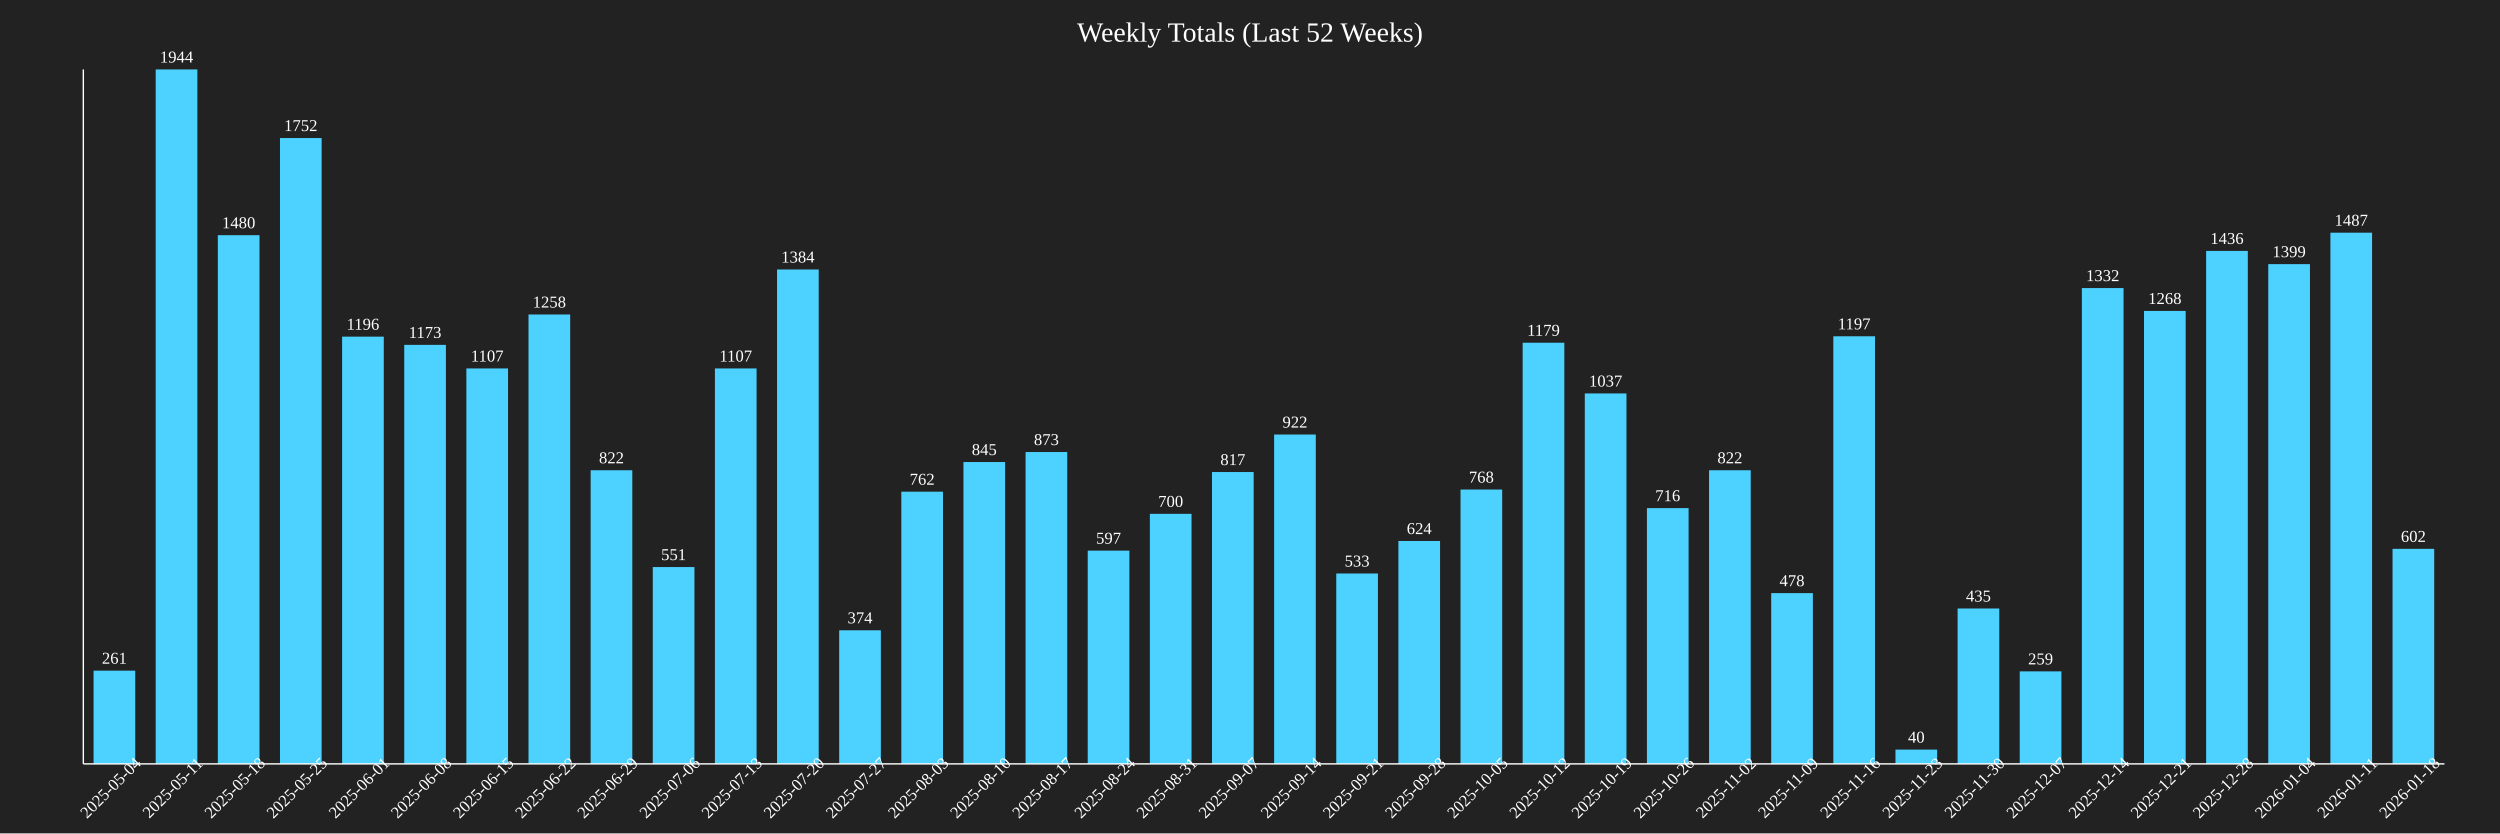
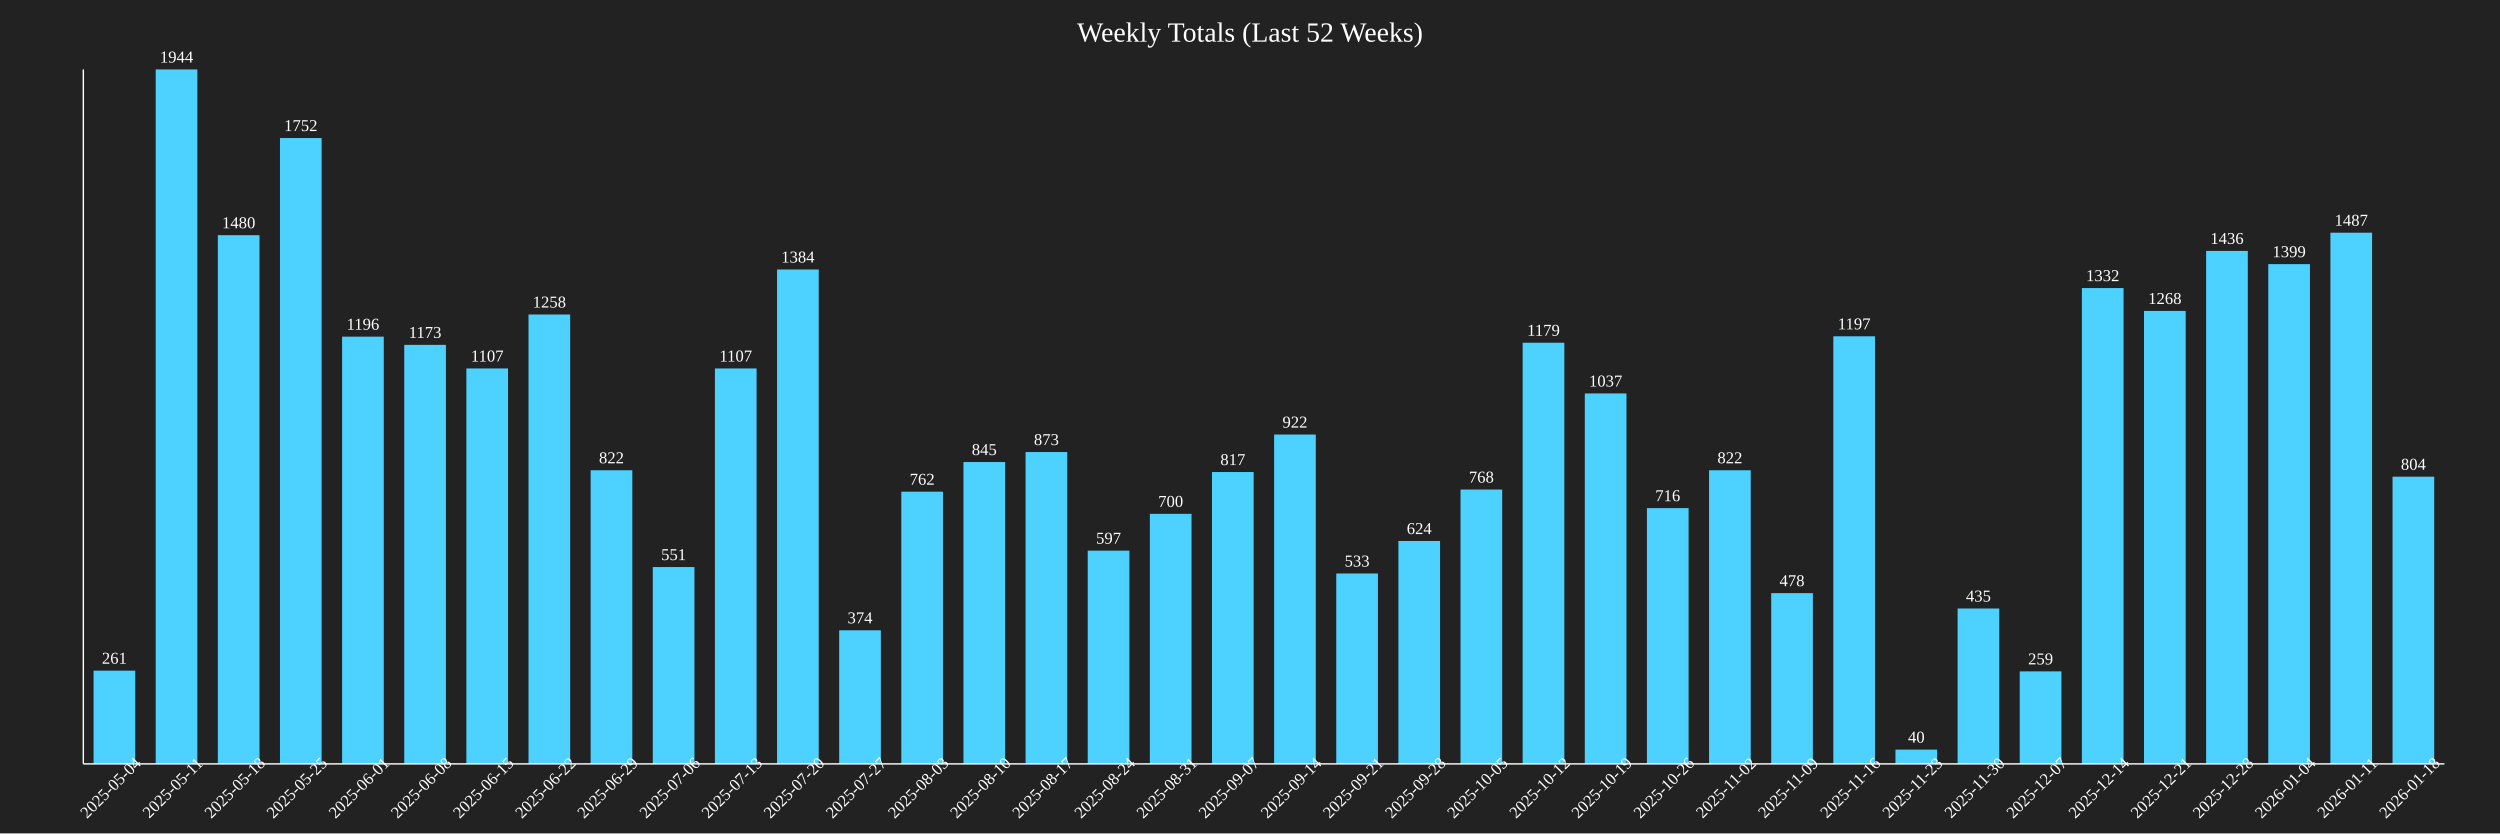
<svg xmlns="http://www.w3.org/2000/svg" baseProfile="full" height="600" version="1.1" width="1800">
  <defs />
  <rect fill="#222222" height="100%" width="100%" x="0" y="0" />
  <text fill="white" font-size="20" text-anchor="middle" x="900.0" y="30">Weekly Totals (Last 52 Weeks)</text>
  <rect fill="#4DD2FF" height="67.13" width="30" x="67.368" y="482.87" />
  <text fill="white" font-size="12" text-anchor="middle" x="82.368" y="477.87">261</text>
  <text fill="white" font-size="12" text-anchor="middle" transform="rotate(-45,82.36842,570)" x="82.368" y="570">2025-05-04</text>
  <rect fill="#4DD2FF" height="500.0" width="30" x="112.105" y="50.0" />
  <text fill="white" font-size="12" text-anchor="middle" x="127.105" y="45.0">1944</text>
  <text fill="white" font-size="12" text-anchor="middle" transform="rotate(-45,127.1053,570)" x="127.105" y="570">2025-05-11</text>
  <rect fill="#4DD2FF" height="380.658" width="30" x="156.842" y="169.342" />
  <text fill="white" font-size="12" text-anchor="middle" x="171.842" y="164.342">1480</text>
  <text fill="white" font-size="12" text-anchor="middle" transform="rotate(-45,171.8421,570)" x="171.842" y="570">2025-05-18</text>
  <rect fill="#4DD2FF" height="450.617" width="30" x="201.579" y="99.383" />
  <text fill="white" font-size="12" text-anchor="middle" x="216.579" y="94.383">1752</text>
  <text fill="white" font-size="12" text-anchor="middle" transform="rotate(-45,216.5789,570)" x="216.579" y="570">2025-05-25</text>
  <rect fill="#4DD2FF" height="307.613" width="30" x="246.316" y="242.387" />
  <text fill="white" font-size="12" text-anchor="middle" x="261.316" y="237.387">1196</text>
  <text fill="white" font-size="12" text-anchor="middle" transform="rotate(-45,261.3158,570)" x="261.316" y="570">2025-06-01</text>
  <rect fill="#4DD2FF" height="301.698" width="30" x="291.053" y="248.302" />
  <text fill="white" font-size="12" text-anchor="middle" x="306.053" y="243.302">1173</text>
  <text fill="white" font-size="12" text-anchor="middle" transform="rotate(-45,306.0526,570)" x="306.053" y="570">2025-06-08</text>
  <rect fill="#4DD2FF" height="284.722" width="30" x="335.789" y="265.278" />
  <text fill="white" font-size="12" text-anchor="middle" x="350.789" y="260.278">1107</text>
  <text fill="white" font-size="12" text-anchor="middle" transform="rotate(-45,350.7895,570)" x="350.789" y="570">2025-06-15</text>
  <rect fill="#4DD2FF" height="323.56" width="30" x="380.526" y="226.44" />
  <text fill="white" font-size="12" text-anchor="middle" x="395.526" y="221.44">1258</text>
  <text fill="white" font-size="12" text-anchor="middle" transform="rotate(-45,395.5263,570)" x="395.526" y="570">2025-06-22</text>
  <rect fill="#4DD2FF" height="211.42" width="30" x="425.263" y="338.58" />
  <text fill="white" font-size="12" text-anchor="middle" x="440.263" y="333.58">822</text>
  <text fill="white" font-size="12" text-anchor="middle" transform="rotate(-45,440.2632,570)" x="440.263" y="570">2025-06-29</text>
  <rect fill="#4DD2FF" height="141.718" width="30" x="470.0" y="408.282" />
  <text fill="white" font-size="12" text-anchor="middle" x="485.0" y="403.282">551</text>
  <text fill="white" font-size="12" text-anchor="middle" transform="rotate(-45,485.0,570)" x="485.0" y="570">2025-07-06</text>
  <rect fill="#4DD2FF" height="284.722" width="30" x="514.737" y="265.278" />
  <text fill="white" font-size="12" text-anchor="middle" x="529.737" y="260.278">1107</text>
  <text fill="white" font-size="12" text-anchor="middle" transform="rotate(-45,529.7368,570)" x="529.737" y="570">2025-07-13</text>
  <rect fill="#4DD2FF" height="355.967" width="30" x="559.474" y="194.033" />
  <text fill="white" font-size="12" text-anchor="middle" x="574.474" y="189.033">1384</text>
  <text fill="white" font-size="12" text-anchor="middle" transform="rotate(-45,574.4737,570)" x="574.474" y="570">2025-07-20</text>
  <rect fill="#4DD2FF" height="96.193" width="30" x="604.211" y="453.807" />
  <text fill="white" font-size="12" text-anchor="middle" x="619.211" y="448.807">374</text>
  <text fill="white" font-size="12" text-anchor="middle" transform="rotate(-45,619.2105,570)" x="619.211" y="570">2025-07-27</text>
  <rect fill="#4DD2FF" height="195.988" width="30" x="648.947" y="354.012" />
  <text fill="white" font-size="12" text-anchor="middle" x="663.947" y="349.012">762</text>
  <text fill="white" font-size="12" text-anchor="middle" transform="rotate(-45,663.9474,570)" x="663.947" y="570">2025-08-03</text>
  <rect fill="#4DD2FF" height="217.335" width="30" x="693.684" y="332.665" />
  <text fill="white" font-size="12" text-anchor="middle" x="708.684" y="327.665">845</text>
  <text fill="white" font-size="12" text-anchor="middle" transform="rotate(-45,708.6842,570)" x="708.684" y="570">2025-08-10</text>
  <rect fill="#4DD2FF" height="224.537" width="30" x="738.421" y="325.463" />
  <text fill="white" font-size="12" text-anchor="middle" x="753.421" y="320.463">873</text>
  <text fill="white" font-size="12" text-anchor="middle" transform="rotate(-45,753.4211,570)" x="753.421" y="570">2025-08-17</text>
  <rect fill="#4DD2FF" height="153.549" width="30" x="783.158" y="396.451" />
  <text fill="white" font-size="12" text-anchor="middle" x="798.158" y="391.451">597</text>
  <text fill="white" font-size="12" text-anchor="middle" transform="rotate(-45,798.1579,570)" x="798.158" y="570">2025-08-24</text>
  <rect fill="#4DD2FF" height="180.041" width="30" x="827.895" y="369.959" />
  <text fill="white" font-size="12" text-anchor="middle" x="842.895" y="364.959">700</text>
  <text fill="white" font-size="12" text-anchor="middle" transform="rotate(-45,842.8947,570)" x="842.895" y="570">2025-08-31</text>
  <rect fill="#4DD2FF" height="210.134" width="30" x="872.632" y="339.866" />
  <text fill="white" font-size="12" text-anchor="middle" x="887.632" y="334.866">817</text>
  <text fill="white" font-size="12" text-anchor="middle" transform="rotate(-45,887.6316,570)" x="887.632" y="570">2025-09-07</text>
  <rect fill="#4DD2FF" height="237.14" width="30" x="917.368" y="312.86" />
  <text fill="white" font-size="12" text-anchor="middle" x="932.368" y="307.86">922</text>
  <text fill="white" font-size="12" text-anchor="middle" transform="rotate(-45,932.3684,570)" x="932.368" y="570">2025-09-14</text>
  <rect fill="#4DD2FF" height="137.088" width="30" x="962.105" y="412.912" />
  <text fill="white" font-size="12" text-anchor="middle" x="977.105" y="407.912">533</text>
  <text fill="white" font-size="12" text-anchor="middle" transform="rotate(-45,977.1053,570)" x="977.105" y="570">2025-09-21</text>
  <rect fill="#4DD2FF" height="160.494" width="30" x="1006.842" y="389.506" />
  <text fill="white" font-size="12" text-anchor="middle" x="1021.842" y="384.506">624</text>
  <text fill="white" font-size="12" text-anchor="middle" transform="rotate(-45,1021.842,570)" x="1021.842" y="570">2025-09-28</text>
  <rect fill="#4DD2FF" height="197.531" width="30" x="1051.579" y="352.469" />
  <text fill="white" font-size="12" text-anchor="middle" x="1066.579" y="347.469">768</text>
  <text fill="white" font-size="12" text-anchor="middle" transform="rotate(-45,1066.579,570)" x="1066.579" y="570">2025-10-05</text>
  <rect fill="#4DD2FF" height="303.241" width="30" x="1096.316" y="246.759" />
  <text fill="white" font-size="12" text-anchor="middle" x="1111.316" y="241.759">1179</text>
  <text fill="white" font-size="12" text-anchor="middle" transform="rotate(-45,1111.316,570)" x="1111.316" y="570">2025-10-12</text>
  <rect fill="#4DD2FF" height="266.718" width="30" x="1141.053" y="283.282" />
  <text fill="white" font-size="12" text-anchor="middle" x="1156.053" y="278.282">1037</text>
  <text fill="white" font-size="12" text-anchor="middle" transform="rotate(-45,1156.053,570)" x="1156.053" y="570">2025-10-19</text>
  <rect fill="#4DD2FF" height="184.156" width="30" x="1185.789" y="365.844" />
  <text fill="white" font-size="12" text-anchor="middle" x="1200.789" y="360.844">716</text>
  <text fill="white" font-size="12" text-anchor="middle" transform="rotate(-45,1200.789,570)" x="1200.789" y="570">2025-10-26</text>
  <rect fill="#4DD2FF" height="211.42" width="30" x="1230.526" y="338.58" />
  <text fill="white" font-size="12" text-anchor="middle" x="1245.526" y="333.58">822</text>
  <text fill="white" font-size="12" text-anchor="middle" transform="rotate(-45,1245.526,570)" x="1245.526" y="570">2025-11-02</text>
  <rect fill="#4DD2FF" height="122.942" width="30" x="1275.263" y="427.058" />
  <text fill="white" font-size="12" text-anchor="middle" x="1290.263" y="422.058">478</text>
  <text fill="white" font-size="12" text-anchor="middle" transform="rotate(-45,1290.263,570)" x="1290.263" y="570">2025-11-09</text>
  <rect fill="#4DD2FF" height="307.87" width="30" x="1320.0" y="242.13" />
  <text fill="white" font-size="12" text-anchor="middle" x="1335.0" y="237.13">1197</text>
  <text fill="white" font-size="12" text-anchor="middle" transform="rotate(-45,1335.0,570)" x="1335.0" y="570">2025-11-16</text>
  <rect fill="#4DD2FF" height="10.288" width="30" x="1364.737" y="539.712" />
  <text fill="white" font-size="12" text-anchor="middle" x="1379.737" y="534.712">40</text>
  <text fill="white" font-size="12" text-anchor="middle" transform="rotate(-45,1379.737,570)" x="1379.737" y="570">2025-11-23</text>
  <rect fill="#4DD2FF" height="111.883" width="30" x="1409.474" y="438.117" />
  <text fill="white" font-size="12" text-anchor="middle" x="1424.474" y="433.117">435</text>
  <text fill="white" font-size="12" text-anchor="middle" transform="rotate(-45,1424.474,570)" x="1424.474" y="570">2025-11-30</text>
  <rect fill="#4DD2FF" height="66.615" width="30" x="1454.211" y="483.385" />
  <text fill="white" font-size="12" text-anchor="middle" x="1469.211" y="478.385">259</text>
  <text fill="white" font-size="12" text-anchor="middle" transform="rotate(-45,1469.211,570)" x="1469.211" y="570">2025-12-07</text>
  <rect fill="#4DD2FF" height="342.593" width="30" x="1498.947" y="207.407" />
  <text fill="white" font-size="12" text-anchor="middle" x="1513.947" y="202.407">1332</text>
  <text fill="white" font-size="12" text-anchor="middle" transform="rotate(-45,1513.947,570)" x="1513.947" y="570">2025-12-14</text>
  <rect fill="#4DD2FF" height="326.132" width="30" x="1543.684" y="223.868" />
  <text fill="white" font-size="12" text-anchor="middle" x="1558.684" y="218.868">1268</text>
  <text fill="white" font-size="12" text-anchor="middle" transform="rotate(-45,1558.684,570)" x="1558.684" y="570">2025-12-21</text>
  <rect fill="#4DD2FF" height="369.342" width="30" x="1588.421" y="180.658" />
  <text fill="white" font-size="12" text-anchor="middle" x="1603.421" y="175.658">1436</text>
  <text fill="white" font-size="12" text-anchor="middle" transform="rotate(-45,1603.421,570)" x="1603.421" y="570">2025-12-28</text>
  <rect fill="#4DD2FF" height="359.825" width="30" x="1633.158" y="190.175" />
  <text fill="white" font-size="12" text-anchor="middle" x="1648.158" y="185.175">1399</text>
  <text fill="white" font-size="12" text-anchor="middle" transform="rotate(-45,1648.158,570)" x="1648.158" y="570">2026-01-04</text>
  <rect fill="#4DD2FF" height="382.459" width="30" x="1677.895" y="167.541" />
  <text fill="white" font-size="12" text-anchor="middle" x="1692.895" y="162.541">1487</text>
  <text fill="white" font-size="12" text-anchor="middle" transform="rotate(-45,1692.895,570)" x="1692.895" y="570">2026-01-11</text>
-   <rect fill="#4DD2FF" height="154.835" width="30" x="1722.632" y="395.165" />
-   <text fill="white" font-size="12" text-anchor="middle" x="1737.632" y="390.165">602</text>
+   <rect fill="#4DD2FF" height="206.79" width="30" x="1722.632" y="343.21" />
+   <text fill="white" font-size="12" text-anchor="middle" x="1737.632" y="338.21">804</text>
  <text fill="white" font-size="12" text-anchor="middle" transform="rotate(-45,1737.632,570)" x="1737.632" y="570">2026-01-18</text>
  <line stroke="white" x1="60" x2="60" y1="50" y2="550" />
  <line stroke="white" x1="60" x2="1760" y1="550" y2="550" />
</svg>
